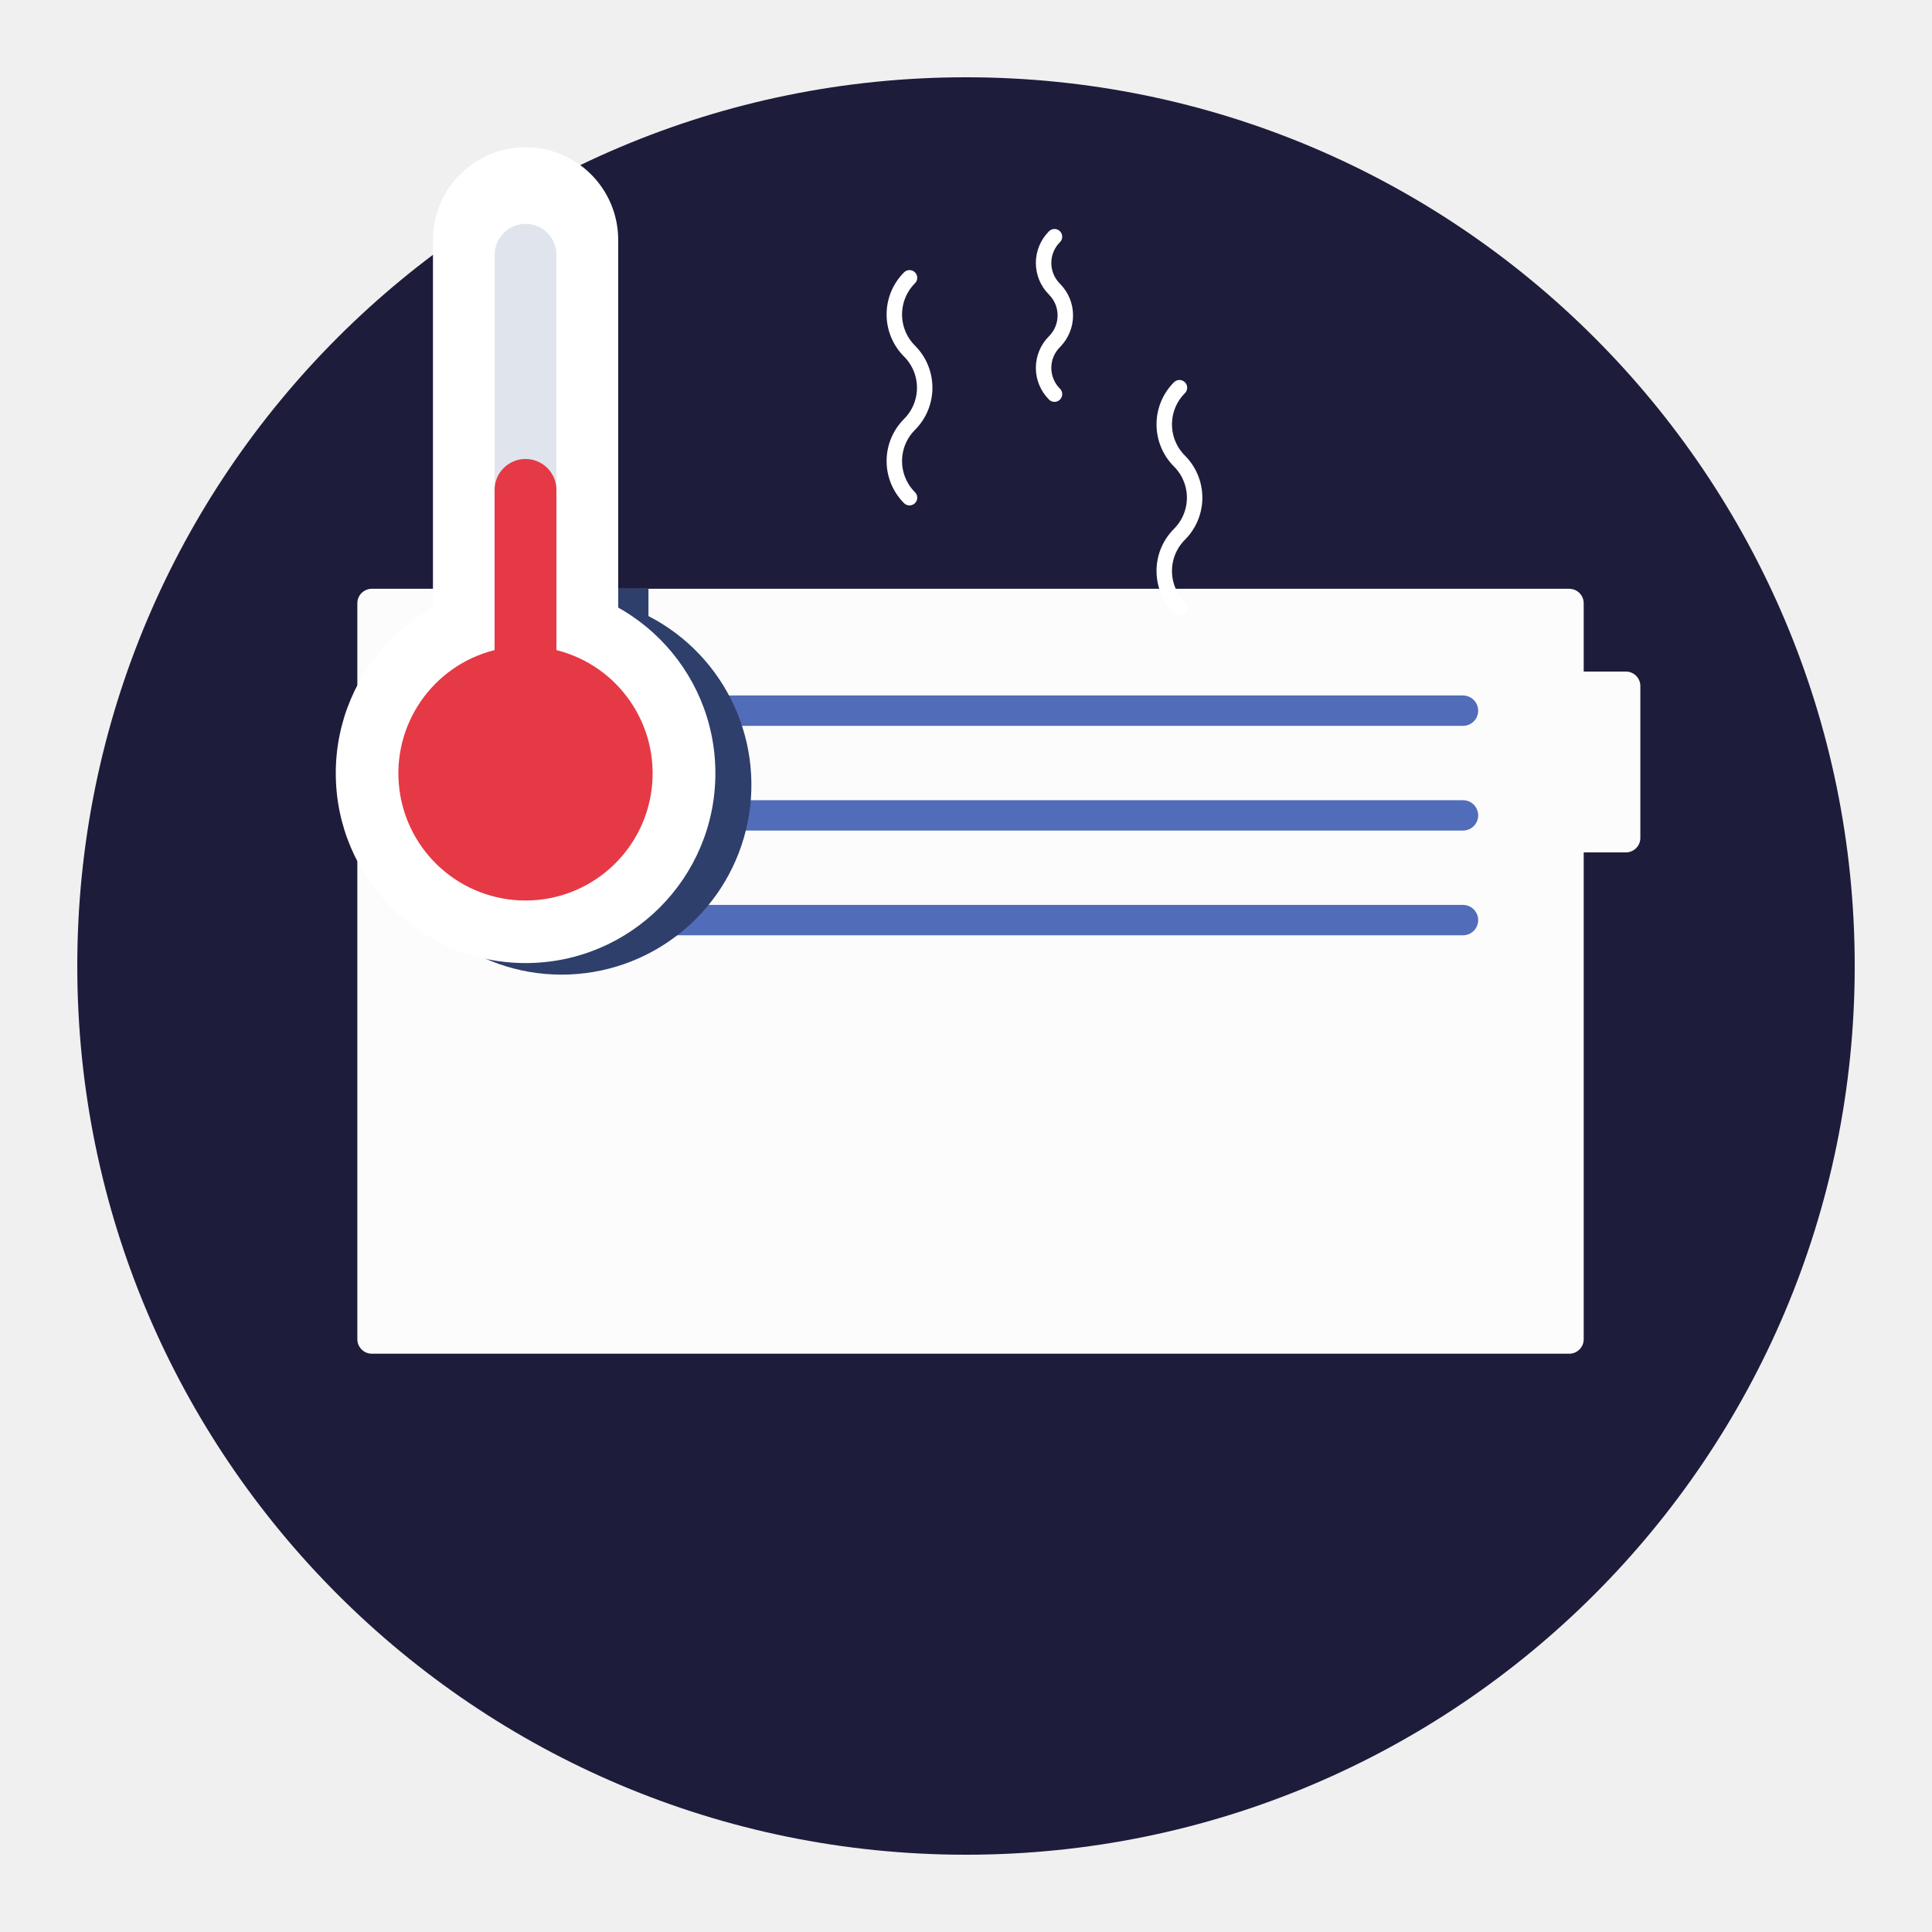
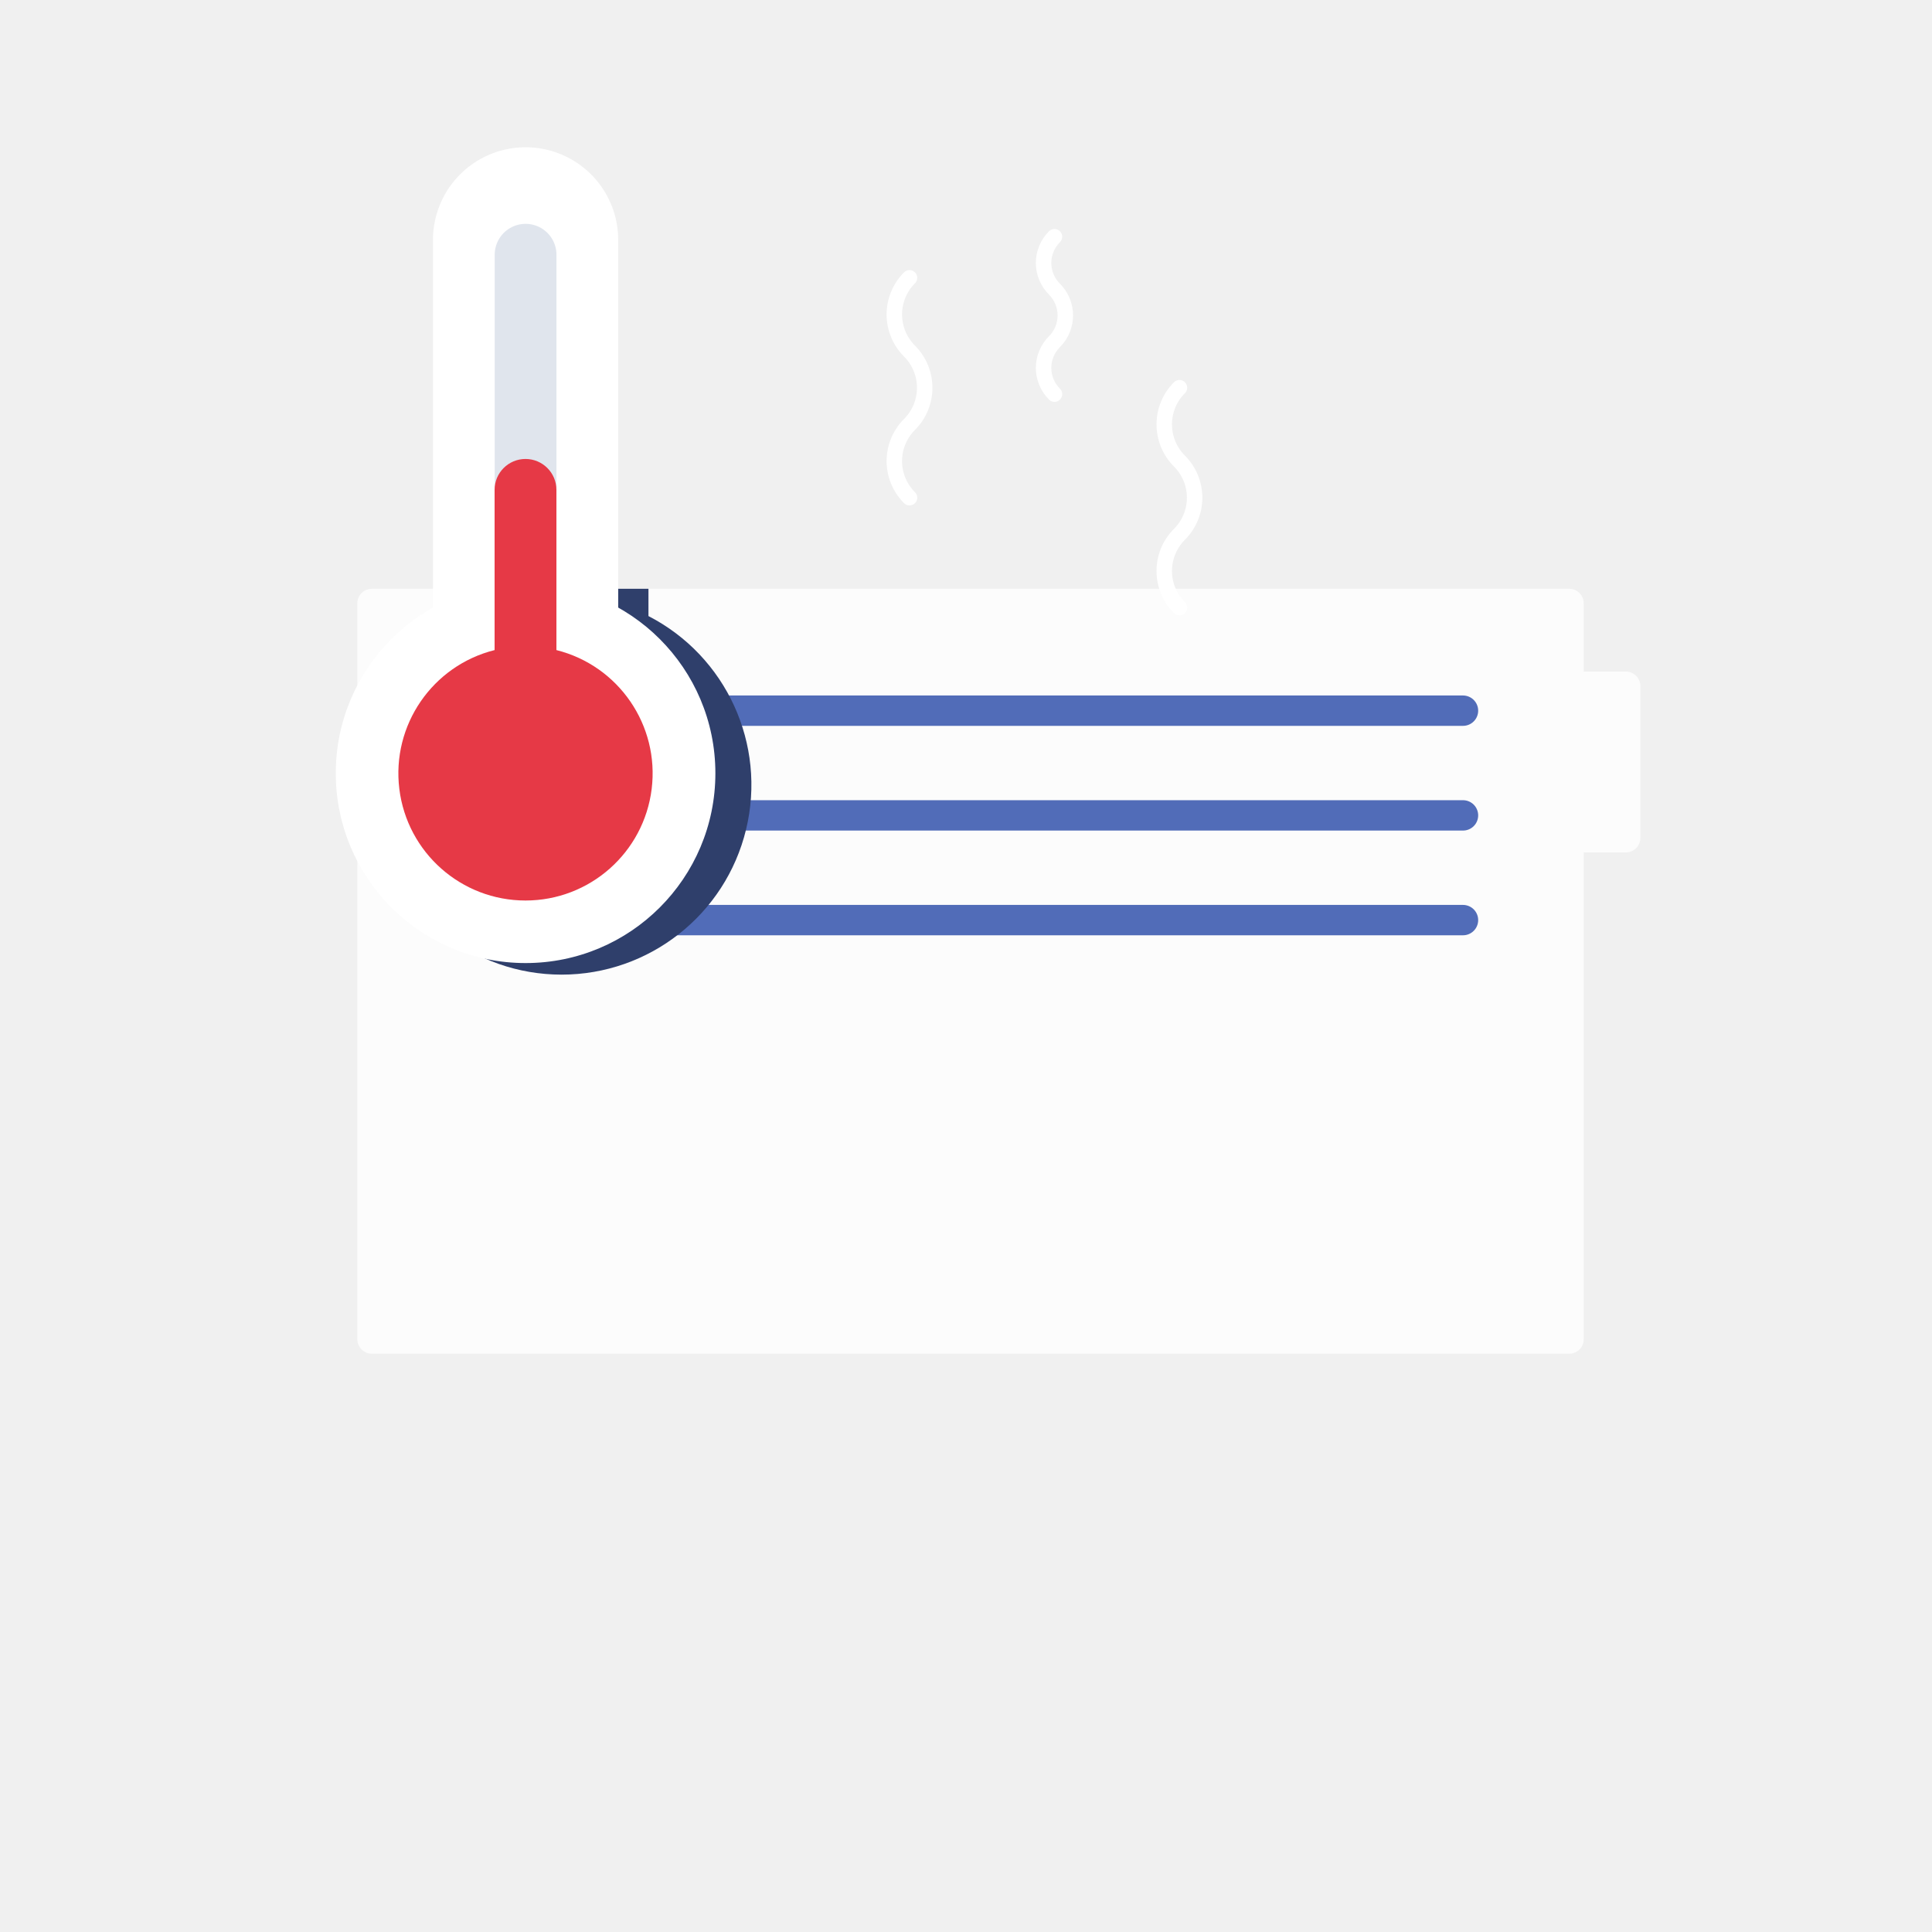
<svg xmlns="http://www.w3.org/2000/svg" viewBox="0 0 250 250">
  <defs>
-     <style>.cls-1,.cls-10,.cls-12,.cls-3,.cls-5,.cls-8{fill:none;}.cls-2{fill:#1e1c3b;}.cls-3,.cls-5{stroke:#516cb8;}.cls-10,.cls-12,.cls-3,.cls-5,.cls-8{stroke-linecap:round;stroke-linejoin:round;}.cls-3{stroke-width:3.97px;}.cls-4{fill:#fcfcfc;}.cls-5{stroke-width:3.93px;}.cls-6{clip-path:url(#clip-path);}.cls-7{fill:#2f3f6b;}.cls-12,.cls-8{stroke:#fff;}.cls-8{stroke-width:23.97px;}.cls-9{fill:#fff;}.cls-10{stroke:#e0e5ed;stroke-width:7.99px;}.cls-11{fill:#e63946;}.cls-12{stroke-width:2px;}</style>
+     <style>
+             .cls-1,.cls-10,.cls-12,.cls-3,.cls-5,.cls-8{fill:none;}.cls-2{fill:#1e1c3b00;}.cls-3,.cls-5{stroke:#516cb8;}.cls-10,.cls-12,.cls-3,.cls-5,.cls-8{stroke-linecap:round;stroke-linejoin:round;}.cls-3{stroke-width:3.97px;}.cls-4{fill:#fcfcfc;}.cls-5{stroke-width:3.93px;}.cls-6{clip-path:url(#clip-path);}.cls-7{fill:#2f3f6b;}.cls-12,.cls-8{stroke:#fff;}.cls-8{stroke-width:23.97px;}.cls-9{fill:#fff;}.cls-10{stroke:#e0e5ed;stroke-width:7.99px;}.cls-11{fill:#e63946;}.cls-12{stroke-width:2px;}
+         </style>
    <clipPath id="clip-path">
      <path class="cls-1" d="M210.39,86.9h-5.46V78.06a1.87,1.87,0,0,0-1.87-1.87H48.12a1.87,1.87,0,0,0-1.88,1.87V173.3a1.88,1.88,0,0,0,1.88,1.87H203.06a1.87,1.87,0,0,0,1.87-1.87v-63h5.46a1.87,1.87,0,0,0,1.87-1.87V88.77A1.87,1.87,0,0,0,210.39,86.9Z" />
    </clipPath>
  </defs>
  <g id="_4-ecogeste-chauffage" data-name="4-ecogeste-chauffage">
    <g id="_4-ecogeste-chauffage-2" data-name="4-ecogeste-chauffage">
      <circle class="cls-2" cx="125" cy="125" r="115" />
      <line class="cls-3" x1="56.2" y1="86.93" x2="194.98" y2="86.93" />
      <line class="cls-3" x1="56.2" y1="101.86" x2="194.98" y2="101.86" />
      <line class="cls-3" x1="56.2" y1="116.79" x2="194.98" y2="116.79" />
      <path class="cls-4" d="M210.39,86.9h-5.46V78.06a1.87,1.87,0,0,0-1.87-1.87H48.12a1.87,1.87,0,0,0-1.88,1.87V173.3a1.88,1.88,0,0,0,1.88,1.87H203.06a1.87,1.87,0,0,0,1.87-1.87v-63h5.46a1.87,1.87,0,0,0,1.87-1.87V88.77A1.87,1.87,0,0,0,210.39,86.9Z" />
      <line class="cls-5" x1="63.35" y1="91.96" x2="189.31" y2="91.96" />
      <line class="cls-5" x1="63.35" y1="105.51" x2="189.31" y2="105.51" />
      <line class="cls-5" x1="63.35" y1="119.06" x2="189.31" y2="119.06" />
      <g class="cls-6">
        <path class="cls-7" d="M83.91,79.72V32.53a11.24,11.24,0,1,0-22.48,0V79.72a24.56,24.56,0,1,0,22.48,0Z" />
      </g>
      <line class="cls-8" x1="68.01" y1="31.04" x2="68.01" y2="100.06" />
      <circle class="cls-9" cx="68.01" cy="100.06" r="24.56" />
      <line class="cls-10" x1="68.01" y1="32.96" x2="68.01" y2="100.06" />
      <path class="cls-11" d="M72,84.12V63.39a4,4,0,0,0-8,0V84.12a16.45,16.45,0,1,0,8,0Z" />
      <path class="cls-12" d="M117.69,64.4a6.7,6.7,0,0,1,0-9.48h0a6.71,6.71,0,0,0,0-9.49h0a6.7,6.7,0,0,1,0-9.48" />
      <path class="cls-12" d="M152.62,78.63a6.71,6.71,0,0,1,0-9.49h0a6.7,6.7,0,0,0,0-9.48h0a6.71,6.71,0,0,1,0-9.49" />
      <path class="cls-12" d="M136.45,51a4.79,4.79,0,0,1,0-6.79h0a4.81,4.81,0,0,0,0-6.79h0a4.79,4.79,0,0,1,0-6.79" />
    </g>
  </g>
</svg>
